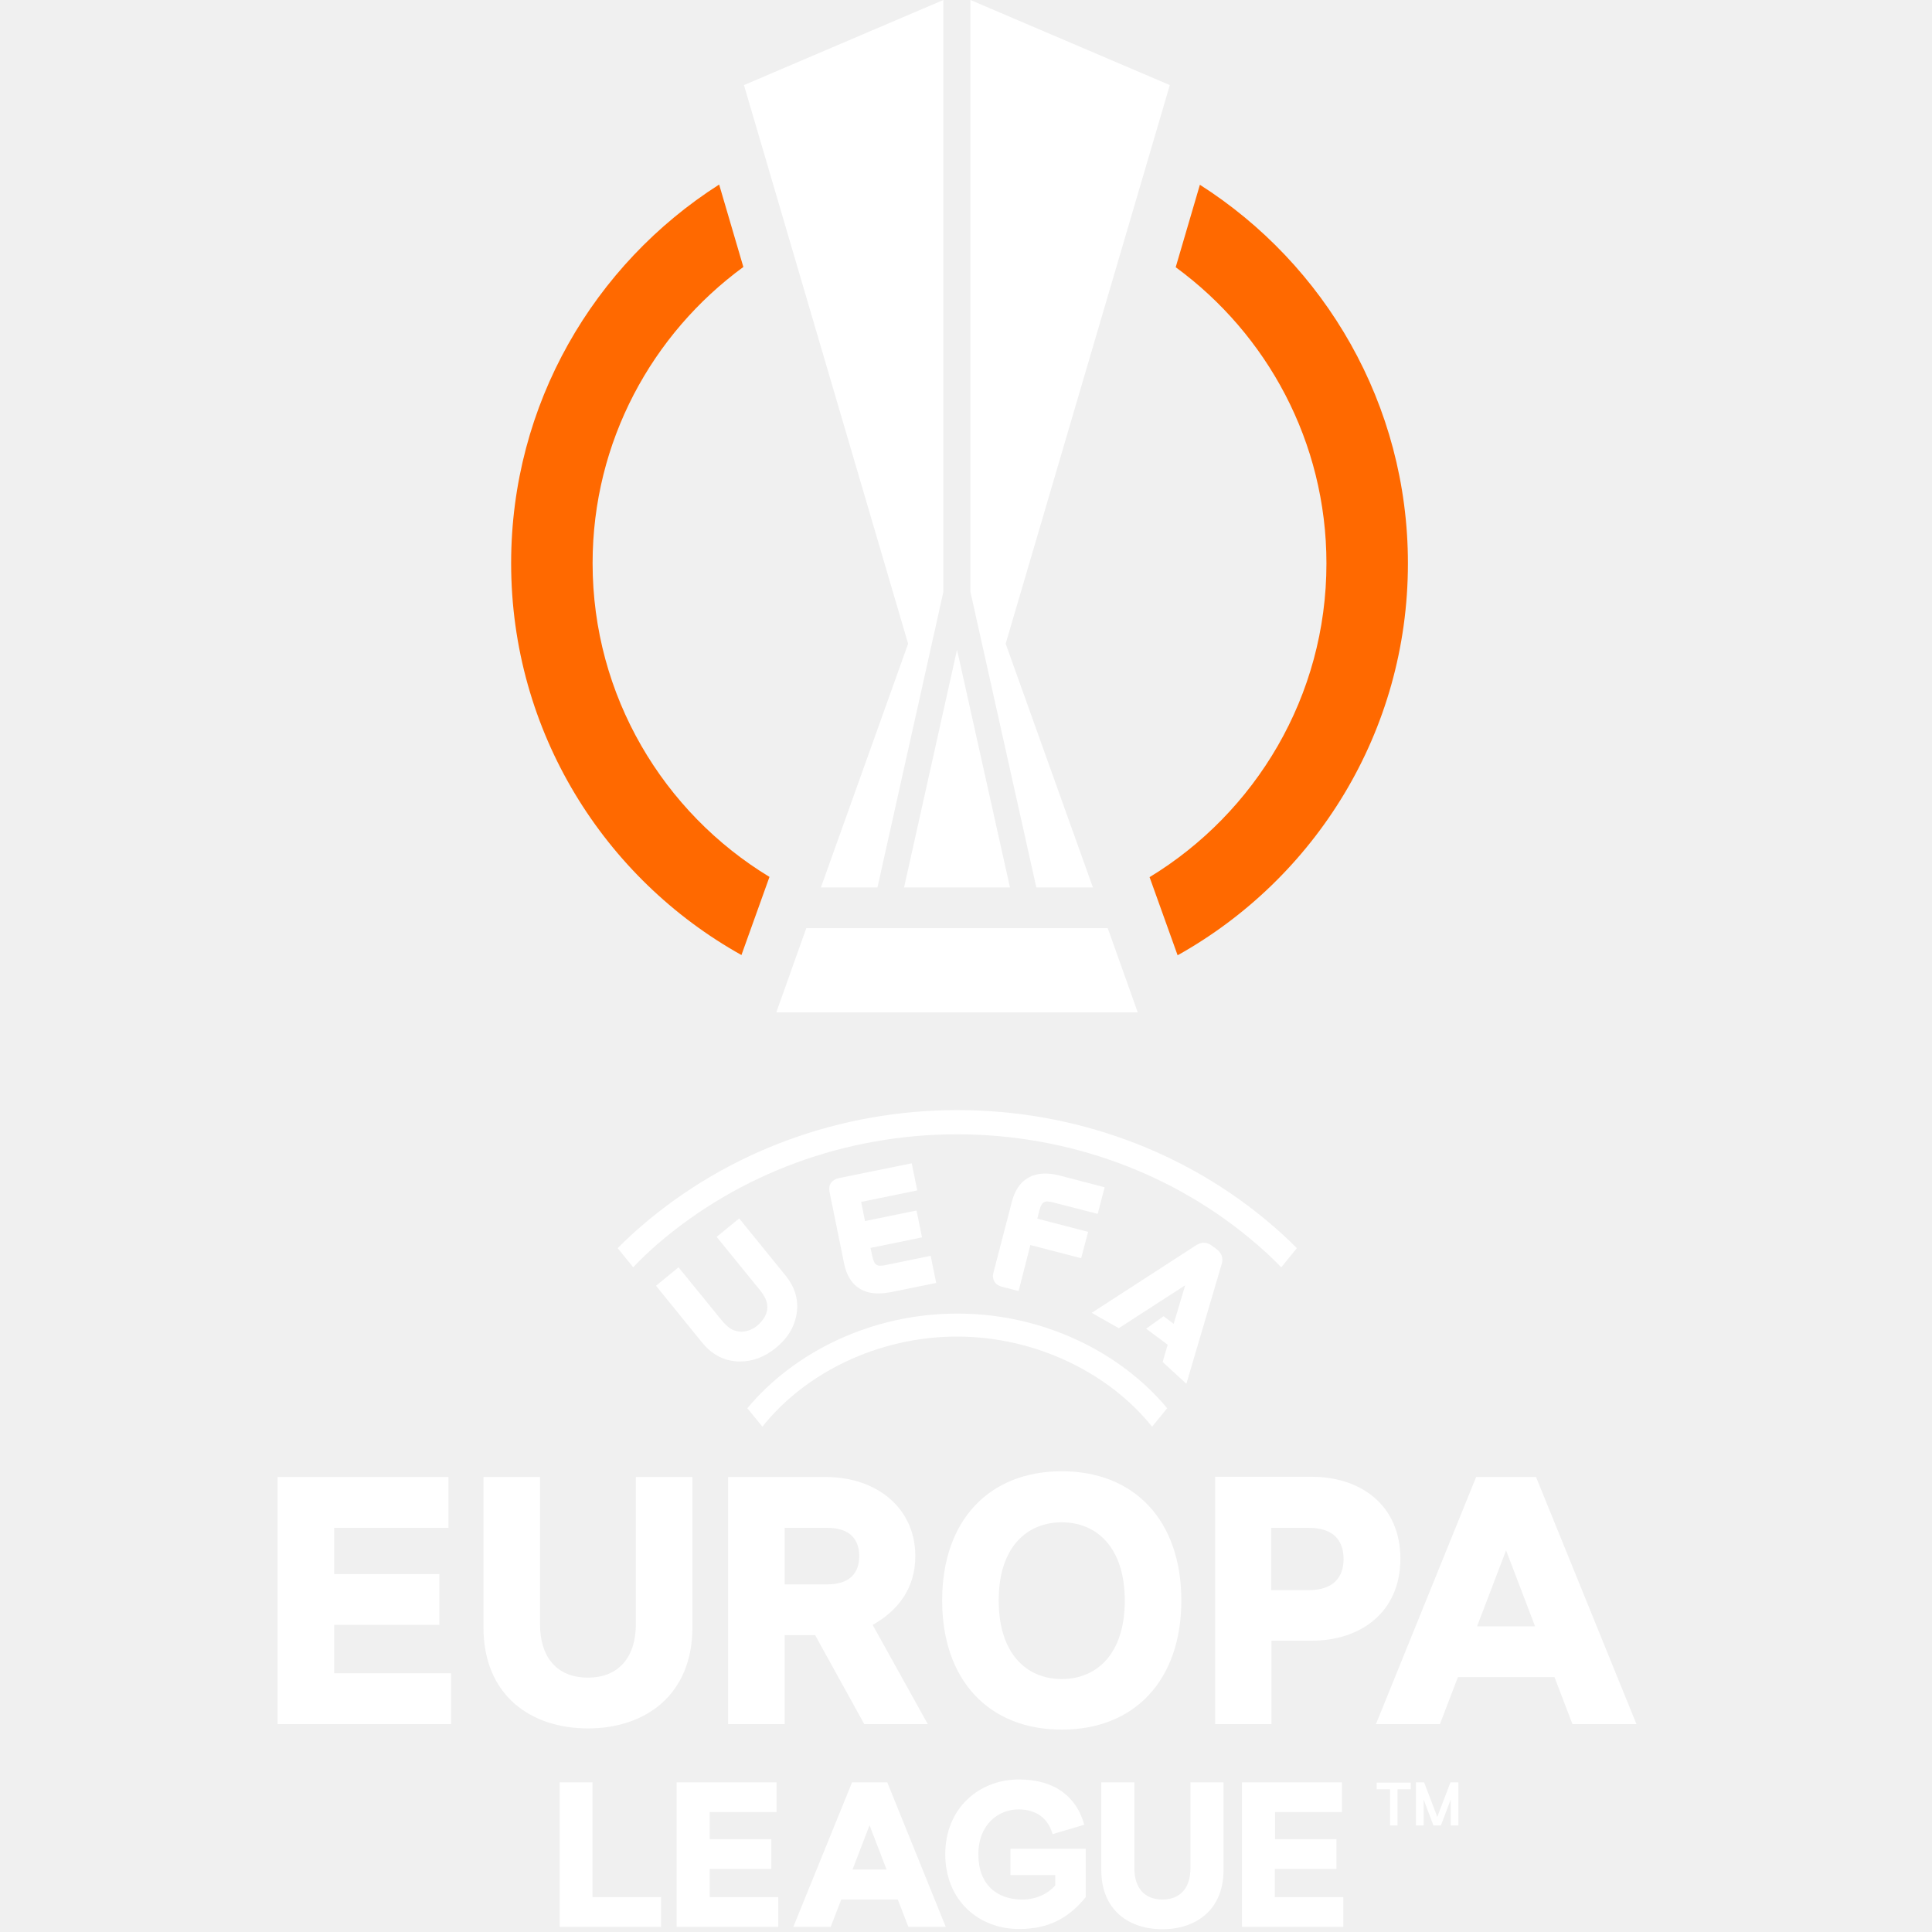
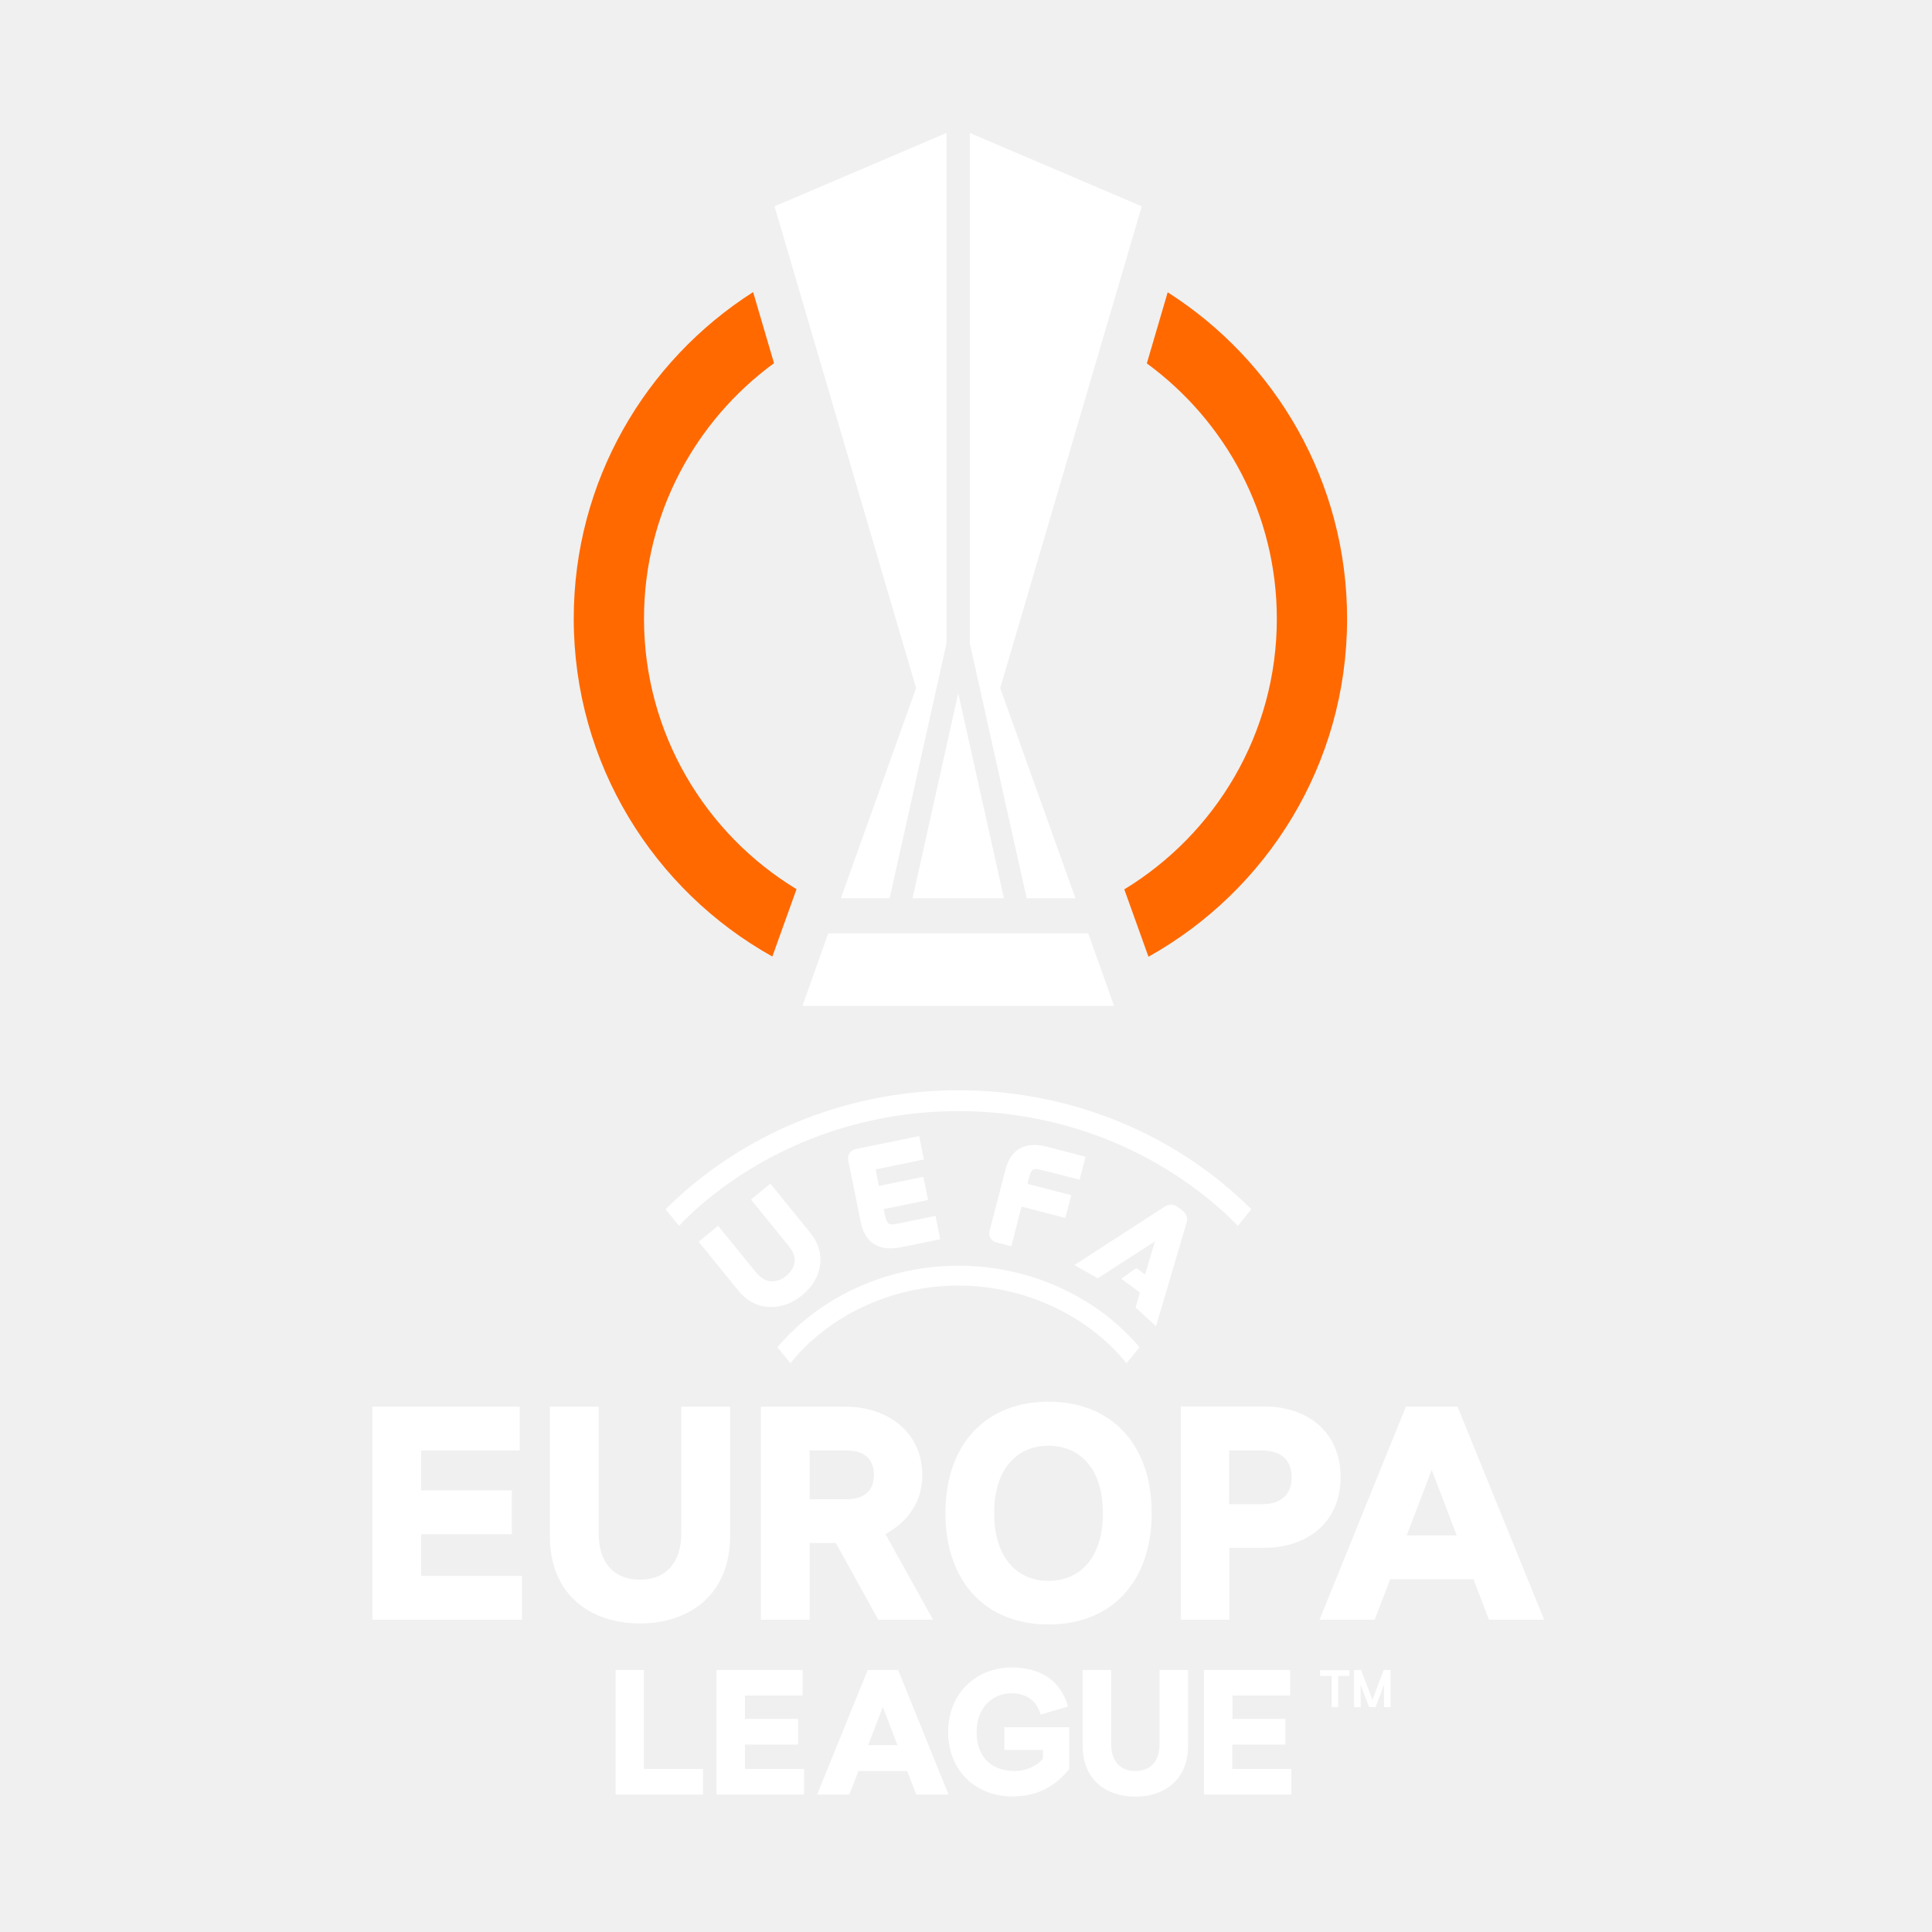
<svg xmlns="http://www.w3.org/2000/svg" width="500" zoomAndPan="magnify" viewBox="0 0 375 375" height="500" preserveAspectRatio="xMidYMid meet" version="1.0">
-   <path fill="#ff6900" d="M 115.023 109.316 C 115.023 85.73 126.562 64.797 144.285 51.82 L 139.586 35.82 C 115.305 51.309 99.211 78.43 99.211 109.316 C 99.211 142.02 117.258 170.488 143.914 185.371 L 149.355 170.207 C 128.793 157.742 115.023 135.086 115.023 109.316 Z M 232.898 35.863 L 228.203 51.867 C 245.926 64.844 257.461 85.777 257.461 109.363 C 257.461 135.133 243.691 157.742 223.133 170.254 L 228.574 185.418 C 255.23 170.535 273.277 142.066 273.277 109.363 C 273.277 78.43 257.137 51.309 232.898 35.863 Z M 232.898 35.863 " fill-opacity="1" fill-rule="nonzero" />
-   <path fill="#ffffff" d="M 170.312 172.254 L 159.336 172.254 L 176.266 124.945 L 144.402 16.516 L 183.105 0 L 183.105 114.898 Z M 170.312 172.254 " fill-opacity="1" fill-rule="nonzero" />
-   <path fill="#ffffff" d="M 195.199 124.945 L 212.133 172.254 L 201.152 172.254 L 188.363 114.898 L 188.363 0 L 227.062 16.516 Z M 195.199 124.945 " fill-opacity="1" fill-rule="nonzero" />
-   <path fill="#ffffff" d="M 150.684 196.492 L 156.496 180.164 L 215.016 180.164 L 220.832 196.492 Z M 150.684 196.492 " fill-opacity="1" fill-rule="nonzero" />
-   <path fill="#ffffff" d="M 185.758 126.109 L 196.035 172.254 L 175.477 172.254 Z M 185.758 126.109 " fill-opacity="1" fill-rule="nonzero" />
-   <path fill="#ffffff" d="M 64.855 315.391 L 85.277 315.391 L 85.277 305.527 L 64.855 305.527 L 64.855 296.551 L 87.047 296.551 L 87.047 286.688 L 53.879 286.688 L 53.879 334.648 L 87.559 334.648 L 87.559 324.785 L 64.855 324.785 Z M 64.855 315.391 " fill-opacity="1" fill-rule="nonzero" />
-   <path fill="#ffffff" d="M 206.086 335.719 C 220.18 335.719 229.297 326.18 229.297 310.645 C 229.297 295.109 220.18 285.57 206.086 285.57 C 191.988 285.57 182.871 295.109 182.871 310.645 C 182.871 326.18 191.988 335.719 206.086 335.719 Z M 206.086 295.48 C 212.922 295.48 218.32 300.41 218.32 310.691 C 218.32 320.973 212.922 325.902 206.086 325.902 C 199.246 325.902 193.852 320.973 193.852 310.691 C 193.805 300.41 199.246 295.48 206.086 295.48 Z M 206.086 295.48 " fill-opacity="1" fill-rule="evenodd" />
-   <path fill="#ffffff" d="M 235.855 334.648 L 246.789 334.648 L 246.789 318.461 L 254.602 318.461 C 264.047 318.461 271.812 312.969 271.812 302.551 C 271.812 292.129 264.094 286.641 254.602 286.641 L 235.855 286.641 Z M 246.742 296.551 L 254 296.551 C 258.883 296.551 260.789 299.062 260.789 302.598 C 260.789 306.086 258.883 308.645 254 308.645 L 246.742 308.645 Z M 246.742 296.551 " fill-opacity="1" fill-rule="evenodd" />
-   <path fill="#ffffff" d="M 134.402 286.688 L 123.422 286.688 L 123.422 315.203 C 123.422 321.621 120.121 325.625 114.121 325.625 C 108.074 325.625 104.816 321.668 104.816 315.203 L 104.816 286.688 L 93.836 286.688 L 93.836 315.809 C 93.836 329.16 103.094 335.484 114.121 335.484 C 125.145 335.484 134.402 329.113 134.402 315.809 Z M 134.402 286.688 " fill-opacity="1" fill-rule="nonzero" />
-   <path fill="#ffffff" d="M 115.004 345.953 L 108.629 345.953 L 108.629 374 L 128.309 374 L 128.309 368.234 L 115.004 368.234 Z M 115.004 345.953 " fill-opacity="1" fill-rule="nonzero" />
-   <path fill="#ffffff" d="M 259.395 362.746 L 259.395 356.977 L 247.484 356.977 L 247.484 351.719 L 260.465 351.719 L 260.465 345.953 L 241.066 345.953 L 241.066 374 L 260.742 374 L 260.742 368.234 L 247.438 368.234 L 247.438 362.746 Z M 259.395 362.746 " fill-opacity="1" fill-rule="nonzero" />
-   <path fill="#ffffff" d="M 231.066 362.605 C 231.066 366.371 229.156 368.699 225.621 368.699 C 222.086 368.699 220.18 366.371 220.18 362.605 L 220.18 345.953 L 213.762 345.953 L 213.762 362.977 C 213.762 370.793 219.156 374.465 225.621 374.465 C 232.09 374.465 237.484 370.746 237.484 362.977 L 237.484 345.953 L 231.066 345.953 Z M 231.066 362.605 " fill-opacity="1" fill-rule="nonzero" />
-   <path fill="#ffffff" d="M 204.828 363.953 L 204.828 365.953 C 203.434 367.535 201.199 368.699 198.41 368.699 C 193.57 368.699 189.898 365.859 189.898 359.953 C 189.898 354.047 193.852 351.207 197.664 351.207 C 201.152 351.207 203.387 352.883 204.316 356 L 210.457 354.184 C 209.016 348.93 204.922 345.395 197.758 345.395 C 190.082 345.395 183.477 350.93 183.477 359.906 C 183.477 368.887 189.988 374.422 197.805 374.422 C 203.898 374.422 207.668 372 210.738 368.234 L 210.738 358.836 L 196.129 358.836 L 196.129 363.953 Z M 204.828 363.953 " fill-opacity="1" fill-rule="nonzero" />
-   <path fill="#ffffff" d="M 298.145 286.688 L 286.516 286.688 L 267.07 334.648 L 279.488 334.648 L 282.977 325.531 L 301.727 325.531 L 305.215 334.648 L 317.633 334.648 Z M 286.699 315.668 L 292.328 300.922 L 297.957 315.668 Z M 286.699 315.668 " fill-opacity="1" fill-rule="evenodd" />
-   <path fill="#ffffff" d="M 165.383 345.953 L 153.984 374 L 161.242 374 L 163.289 368.699 L 174.266 368.699 L 176.312 374 L 183.57 374 L 172.219 345.953 Z M 165.477 362.883 L 168.777 354.277 L 172.082 362.883 Z M 165.477 362.883 " fill-opacity="1" fill-rule="evenodd" />
-   <path fill="#ffffff" d="M 137.75 362.746 L 149.707 362.746 L 149.707 356.977 L 137.75 356.977 L 137.75 351.719 L 150.73 351.719 L 150.73 345.953 L 131.332 345.953 L 131.332 374 L 151.055 374 L 151.055 368.234 L 137.75 368.234 Z M 137.75 362.746 " fill-opacity="1" fill-rule="nonzero" />
-   <path fill="#ffffff" d="M 167.754 334.648 L 180.082 334.648 L 169.383 315.391 C 174.266 312.645 177.664 308.32 177.664 302.039 C 177.664 292.641 170.082 286.688 160.312 286.688 L 141.332 286.688 L 141.332 334.648 L 152.312 334.648 L 152.312 317.391 L 158.219 317.391 Z M 152.312 296.551 L 160.543 296.551 C 165.055 296.551 166.777 298.875 166.777 302.039 C 166.777 305.203 165.055 307.527 160.543 307.527 L 152.312 307.527 Z M 152.312 296.551 " fill-opacity="1" fill-rule="evenodd" />
-   <path fill="#ffffff" d="M 147.008 257.289 C 145.938 258.172 144.637 258.59 143.52 258.453 C 142.125 258.312 141.238 257.707 139.844 255.988 L 131.703 245.984 L 127.332 249.566 L 136.168 260.453 C 138.031 262.777 140.215 263.988 142.727 264.219 C 143.008 264.266 143.332 264.266 143.613 264.266 C 146.078 264.266 148.355 263.43 150.543 261.66 C 153.008 259.66 154.355 257.336 154.684 254.543 C 154.961 252.031 154.219 249.66 152.312 247.379 L 143.473 236.496 L 139.098 240.078 L 147.238 250.078 C 148.637 251.801 149.055 252.777 148.914 254.219 C 148.773 255.242 148.078 256.359 147.008 257.289 Z M 147.008 257.289 " fill-opacity="1" fill-rule="nonzero" />
-   <path fill="#ffffff" d="M 185.758 259.43 C 201.109 259.43 215.297 266.547 223.621 276.918 L 226.551 273.336 C 217.391 262.359 202.363 254.965 185.805 254.965 C 169.242 254.965 154.219 262.359 145.055 273.336 L 147.984 276.918 C 156.219 266.547 170.359 259.43 185.758 259.43 Z M 185.758 259.43 " fill-opacity="1" fill-rule="nonzero" />
-   <path fill="#ffffff" d="M 127.562 241.52 C 143.52 227.75 164.172 220.168 185.758 220.168 C 207.34 220.168 227.996 227.75 243.949 241.52 C 245.625 242.961 247.207 244.449 248.695 245.984 L 251.719 242.266 C 250.23 240.777 248.695 239.332 247.066 237.938 C 230.273 223.426 208.504 215.469 185.805 215.469 C 163.102 215.469 141.332 223.469 124.539 237.938 C 122.91 239.332 121.375 240.777 119.887 242.266 L 122.91 245.984 C 124.309 244.449 125.934 242.961 127.562 241.52 Z M 127.562 241.52 " fill-opacity="1" fill-rule="nonzero" />
-   <path fill="#ffffff" d="M 237.066 245.566 C 237.344 244.777 237.531 243.566 236.184 242.496 L 235.297 241.844 C 233.949 240.82 232.879 241.242 232.09 241.754 L 211.898 254.824 L 217.156 257.801 L 230.043 249.473 L 227.809 256.965 L 225.855 255.477 L 222.461 257.895 L 226.645 261.012 L 225.668 264.359 L 230.273 268.594 Z M 237.066 245.566 " fill-opacity="1" fill-rule="nonzero" />
-   <path fill="#ffffff" d="M 176.965 225.797 L 162.777 228.68 C 162.125 228.82 161.613 229.145 161.289 229.609 C 160.961 230.078 160.871 230.68 161.008 231.332 L 163.848 245.289 C 164.312 247.566 165.336 249.195 166.871 250.125 C 167.895 250.777 169.102 251.055 170.547 251.055 C 171.242 251.055 172.035 250.961 172.824 250.824 L 181.711 249.008 L 180.641 243.754 L 172.035 245.52 C 170.266 245.891 169.707 245.707 169.289 243.707 L 168.965 242.219 L 178.965 240.172 L 177.895 234.961 L 167.895 237.008 L 167.148 233.285 L 178.035 231.055 Z M 176.965 225.797 " fill-opacity="1" fill-rule="nonzero" />
-   <path fill="#ffffff" d="M 204.551 233.426 L 213.062 235.613 L 214.41 230.449 L 205.668 228.168 C 200.875 226.914 197.574 228.727 196.41 233.238 L 192.828 247.008 C 192.641 247.66 192.734 248.266 193.012 248.73 C 193.293 249.242 193.805 249.566 194.457 249.754 L 197.711 250.59 L 199.992 241.66 L 209.852 244.219 L 211.203 239.102 L 201.34 236.543 L 201.711 235.055 C 202.223 233.102 202.781 232.961 204.551 233.426 Z M 204.551 233.426 " fill-opacity="1" fill-rule="nonzero" />
-   <path fill="#ffffff" d="M 269.812 347.301 L 269.812 354.324 L 271.258 354.324 L 271.258 347.301 L 273.816 347.301 L 273.816 346 L 267.207 346 L 267.207 347.301 Z M 269.812 347.301 " fill-opacity="1" fill-rule="nonzero" />
-   <path fill="#ffffff" d="M 281.535 345.953 L 278.977 352.648 L 276.418 345.953 L 274.836 345.953 L 274.836 354.324 L 276.328 354.324 L 276.328 349.301 L 278.234 354.324 L 279.676 354.324 L 281.582 349.301 L 281.582 354.324 L 283.07 354.324 L 283.07 345.953 Z M 281.535 345.953 " fill-opacity="1" fill-rule="nonzero" />
+   <defs>
+     <clipPath id="1bdaaae1cb">
+       <path d="M 150 25.805 L 184 25.805 L 184 175 L 150 175 Z M 150 25.805 " clip-rule="nonzero" />
+     </clipPath>
+     <clipPath id="c8bb040ac1">
+       <path d="M 188 25.805 L 222 25.805 L 222 175 L 188 175 Z M 188 25.805 " clip-rule="nonzero" />
+     </clipPath>
+   </defs>
+   <path fill="#ff6900" d="M 125 120.074 C 125 99.738 134.949 81.684 150.234 70.492 L 146.18 56.695 C 125.242 70.051 111.363 93.438 111.363 120.074 C 111.363 148.273 126.926 172.824 149.91 185.66 L 154.605 172.586 C 136.875 161.832 125 142.297 125 120.074 Z M 226.648 56.734 L 222.598 70.535 C 237.883 81.727 247.832 99.777 247.832 120.113 C 247.832 142.34 235.957 161.832 218.227 172.625 L 222.918 185.703 C 245.906 172.863 261.469 148.316 261.469 120.113 C 261.469 93.438 247.551 70.051 226.648 56.734 Z M 226.648 56.734 " fill-opacity="1" fill-rule="nonzero" />
+   <g clip-path="url(#1bdaaae1cb)">
+     <path fill="#ffffff" d="M 172.68 174.348 L 163.211 174.348 L 177.812 133.555 L 150.336 40.047 L 183.711 25.805 L 183.711 124.891 Z M 172.68 174.348 " fill-opacity="1" fill-rule="nonzero" />
+   </g>
+   <g clip-path="url(#c8bb040ac1)">
+     <path fill="#ffffff" d="M 194.141 133.555 L 208.742 174.348 L 199.273 174.348 L 188.242 124.891 L 188.242 25.805 L 221.617 40.047 Z M 194.141 133.555 " fill-opacity="1" fill-rule="nonzero" />
+   </g>
+   <path fill="#ffffff" d="M 155.75 195.25 L 160.766 181.168 L 211.227 181.168 L 216.242 195.25 Z M 155.75 195.25 " fill-opacity="1" fill-rule="nonzero" />
+   <path fill="#ffffff" d="M 185.996 134.555 L 194.859 174.348 L 177.129 174.348 Z M 185.996 134.555 " fill-opacity="1" fill-rule="nonzero" />
+   <path fill="#ffffff" d="M 81.738 297.781 L 99.352 297.781 L 99.352 289.277 L 81.738 289.277 L 81.738 281.535 L 100.875 281.535 L 100.875 273.031 L 72.273 273.031 L 72.273 314.387 L 101.316 314.387 L 101.316 305.883 L 81.738 305.883 Z M 81.738 297.781 " fill-opacity="1" fill-rule="nonzero" />
+   <path fill="#ffffff" d="M 203.527 315.309 C 215.68 315.309 223.543 307.086 223.543 293.688 C 223.543 280.289 215.68 272.066 203.527 272.066 C 191.371 272.066 183.508 280.289 183.508 293.688 C 183.508 307.086 191.371 315.309 203.527 315.309 Z M 203.527 280.613 C 209.422 280.613 214.074 284.863 214.074 293.73 C 214.074 302.594 209.422 306.848 203.527 306.848 C 197.629 306.848 192.977 302.594 192.977 293.73 C 192.938 284.863 197.629 280.613 203.527 280.613 Z M 203.527 280.613 " fill-opacity="1" fill-rule="evenodd" />
+   <path fill="#ffffff" d="M 229.199 314.387 L 238.625 314.387 L 238.625 300.43 L 245.367 300.43 C 253.508 300.43 260.207 295.695 260.207 286.711 C 260.207 277.723 253.547 272.992 245.367 272.992 L 229.199 272.992 Z M 238.586 281.535 L 244.844 281.535 C 249.055 281.535 250.699 283.699 250.699 286.75 C 250.699 289.758 249.055 291.965 244.844 291.965 L 238.586 291.965 Z M 238.586 281.535 " fill-opacity="1" fill-rule="evenodd" />
+   <path fill="#ffffff" d="M 141.711 273.031 L 132.242 273.031 L 132.242 297.621 C 132.242 303.156 129.395 306.605 124.219 306.605 C 119.004 306.605 116.199 303.195 116.199 297.621 L 116.199 273.031 L 106.73 273.031 L 106.73 298.141 C 106.73 309.656 114.715 315.109 124.219 315.109 C 133.727 315.109 141.711 309.613 141.711 298.141 Z M 141.711 273.031 " fill-opacity="1" fill-rule="nonzero" />
+   <path fill="#ffffff" d="M 124.98 324.137 L 119.488 324.137 L 119.488 348.324 L 136.453 348.324 L 136.453 343.352 L 124.98 343.352 Z M 124.98 324.137 " fill-opacity="1" fill-rule="nonzero" />
+   <path fill="#ffffff" d="M 249.496 338.617 L 249.496 333.645 L 239.227 333.645 L 239.227 329.109 L 250.418 329.109 L 250.418 324.137 L 233.691 324.137 L 233.691 348.324 L 250.66 348.324 L 250.66 343.352 L 239.188 343.352 L 239.188 338.617 Z M 249.496 338.617 " fill-opacity="1" fill-rule="nonzero" />
+   <path fill="#ffffff" d="M 225.066 338.496 C 225.066 341.746 223.422 343.75 220.375 343.75 C 217.324 343.75 215.68 341.746 215.68 338.496 L 215.68 324.137 L 210.145 324.137 L 210.145 338.816 C 210.145 345.555 214.797 348.727 220.375 348.727 C 225.949 348.727 230.602 345.516 230.602 338.816 L 230.602 324.137 L 225.066 324.137 Z M 225.066 338.496 " fill-opacity="1" fill-rule="nonzero" />
+   <path fill="#ffffff" d="M 202.441 339.66 L 202.441 341.387 C 201.238 342.75 199.312 343.75 196.906 343.75 C 192.734 343.75 189.566 341.305 189.566 336.211 C 189.566 331.117 192.977 328.668 196.266 328.668 C 199.273 328.668 201.199 330.113 202 332.801 L 207.297 331.234 C 206.055 326.703 202.523 323.656 196.344 323.656 C 189.727 323.656 184.031 328.43 184.031 336.172 C 184.031 343.91 189.645 348.684 196.387 348.684 C 201.641 348.684 204.891 346.598 207.539 343.352 L 207.539 335.246 L 194.941 335.246 L 194.941 339.66 Z M 202.441 339.66 " fill-opacity="1" fill-rule="nonzero" />
+   <path fill="#ffffff" d="M 282.91 273.031 L 272.883 273.031 L 256.117 314.387 L 266.824 314.387 L 269.836 306.527 L 286 306.527 L 289.008 314.387 L 299.719 314.387 Z M 273.043 298.02 L 277.898 285.305 L 282.75 298.02 Z M 273.043 298.02 " fill-opacity="1" fill-rule="evenodd" />
+   <path fill="#ffffff" d="M 168.426 324.137 L 158.598 348.324 L 164.855 348.324 L 166.621 343.75 L 176.086 343.75 L 177.852 348.324 L 184.109 348.324 L 174.324 324.137 Z M 168.508 338.738 L 171.355 331.316 L 174.203 338.738 Z M 168.508 338.738 " fill-opacity="1" fill-rule="evenodd" />
+   <path fill="#ffffff" d="M 144.598 338.617 L 154.906 338.617 L 154.906 333.645 L 144.598 333.645 L 144.598 329.109 L 155.789 329.109 L 155.789 324.137 L 139.062 324.137 L 139.062 348.324 L 156.07 348.324 L 156.07 343.352 L 144.598 343.352 Z M 144.598 338.617 " fill-opacity="1" fill-rule="nonzero" />
+   <path fill="#ffffff" d="M 170.473 314.387 L 181.102 314.387 L 171.875 297.781 C 176.086 295.414 179.016 291.684 179.016 286.27 C 179.016 278.164 172.477 273.031 164.055 273.031 L 147.688 273.031 L 147.688 314.387 L 157.152 314.387 L 157.152 299.504 L 162.25 299.504 Z M 157.152 281.535 L 164.254 281.535 C 168.145 281.535 169.629 283.539 169.629 286.27 C 169.629 288.996 168.145 291 164.254 291 L 157.152 291 Z M 157.152 281.535 " fill-opacity="1" fill-rule="evenodd" />
+   <path fill="#ffffff" d="M 152.582 247.68 C 151.656 248.441 150.535 248.801 149.574 248.68 C 148.367 248.562 147.605 248.039 146.402 246.555 L 139.383 237.93 L 135.613 241.02 L 143.234 250.406 C 144.84 252.41 146.723 253.453 148.891 253.656 C 149.133 253.695 149.41 253.695 149.652 253.695 C 151.777 253.695 153.746 252.973 155.629 251.449 C 157.754 249.723 158.918 247.719 159.199 245.312 C 159.441 243.145 158.797 241.098 157.152 239.133 L 149.531 229.746 L 145.762 232.836 L 152.781 241.461 C 153.984 242.945 154.348 243.785 154.227 245.031 C 154.105 245.914 153.504 246.875 152.582 247.68 Z M 152.582 247.68 " fill-opacity="1" fill-rule="nonzero" />
+   <path fill="#ffffff" d="M 185.996 249.523 C 199.234 249.523 211.469 255.66 218.648 264.605 L 221.176 261.516 C 213.273 252.051 200.316 245.672 186.035 245.672 C 171.754 245.672 158.797 252.051 150.895 261.516 L 153.422 264.605 C 160.523 255.66 172.719 249.523 185.996 249.523 Z M 185.996 249.523 " fill-opacity="1" fill-rule="nonzero" />
+   <path fill="#ffffff" d="M 135.812 234.078 C 149.57 222.207 167.383 215.668 185.996 215.668 C 204.609 215.668 222.418 222.207 236.18 234.078 C 237.625 235.324 238.988 236.605 240.27 237.93 L 242.879 234.723 C 241.594 233.438 240.27 232.195 238.867 230.992 C 224.387 218.477 205.613 211.617 186.035 211.617 C 166.461 211.617 147.688 218.516 133.207 230.992 C 131.801 232.195 130.477 233.438 129.195 234.723 L 131.801 237.93 C 133.004 236.605 134.41 235.324 135.812 234.078 Z M 135.812 234.078 " fill-opacity="1" fill-rule="nonzero" />
+   <path fill="#ffffff" d="M 230.242 237.57 C 230.484 236.887 230.645 235.844 229.48 234.922 L 228.719 234.359 C 227.555 233.477 226.633 233.84 225.949 234.281 L 208.539 245.551 L 213.074 248.121 L 224.184 240.938 L 222.258 247.398 L 220.574 246.113 L 217.645 248.199 L 221.258 250.887 L 220.414 253.773 L 224.387 257.426 Z M 230.242 237.57 " fill-opacity="1" fill-rule="nonzero" />
+   <path fill="#ffffff" d="M 178.414 220.52 L 166.18 223.008 C 165.617 223.129 165.176 223.41 164.895 223.809 C 164.617 224.211 164.535 224.734 164.656 225.293 L 167.102 237.328 C 167.504 239.293 168.387 240.699 169.711 241.5 C 170.594 242.062 171.637 242.301 172.879 242.301 C 173.48 242.301 174.164 242.223 174.844 242.102 L 182.508 240.539 L 181.582 236.004 L 174.164 237.527 C 172.637 237.852 172.156 237.691 171.797 235.965 L 171.516 234.68 L 180.141 232.918 L 179.215 228.422 L 170.594 230.188 L 169.949 226.98 L 179.336 225.055 Z M 178.414 220.52 " fill-opacity="1" fill-rule="nonzero" />
+   <path fill="#ffffff" d="M 202.203 227.098 L 209.543 228.984 L 210.707 224.531 L 203.164 222.566 C 199.035 221.484 196.184 223.047 195.184 226.938 L 192.094 238.812 C 191.934 239.375 192.012 239.895 192.254 240.297 C 192.496 240.738 192.938 241.02 193.496 241.18 L 196.305 241.902 L 198.27 234.199 L 206.773 236.406 L 207.938 231.992 L 199.434 229.789 L 199.754 228.504 C 200.195 226.82 200.68 226.699 202.203 227.098 Z M 202.203 227.098 " fill-opacity="1" fill-rule="nonzero" />
+   <path fill="#ffffff" d="M 258.484 325.301 L 258.484 331.355 L 259.727 331.355 L 259.727 325.301 L 261.934 325.301 L 261.934 324.176 L 256.234 324.176 L 256.234 325.301 Z M 258.484 325.301 " fill-opacity="1" fill-rule="nonzero" />
+   <path fill="#ffffff" d="M 268.59 324.137 L 266.387 329.91 L 264.18 324.137 L 262.816 324.137 L 262.816 331.355 L 264.098 331.355 L 264.098 327.023 L 265.742 331.355 L 266.988 331.355 L 268.633 327.023 L 268.633 331.355 L 269.914 331.355 L 269.914 324.137 Z M 268.59 324.137 " fill-opacity="1" fill-rule="nonzero" />
</svg>
